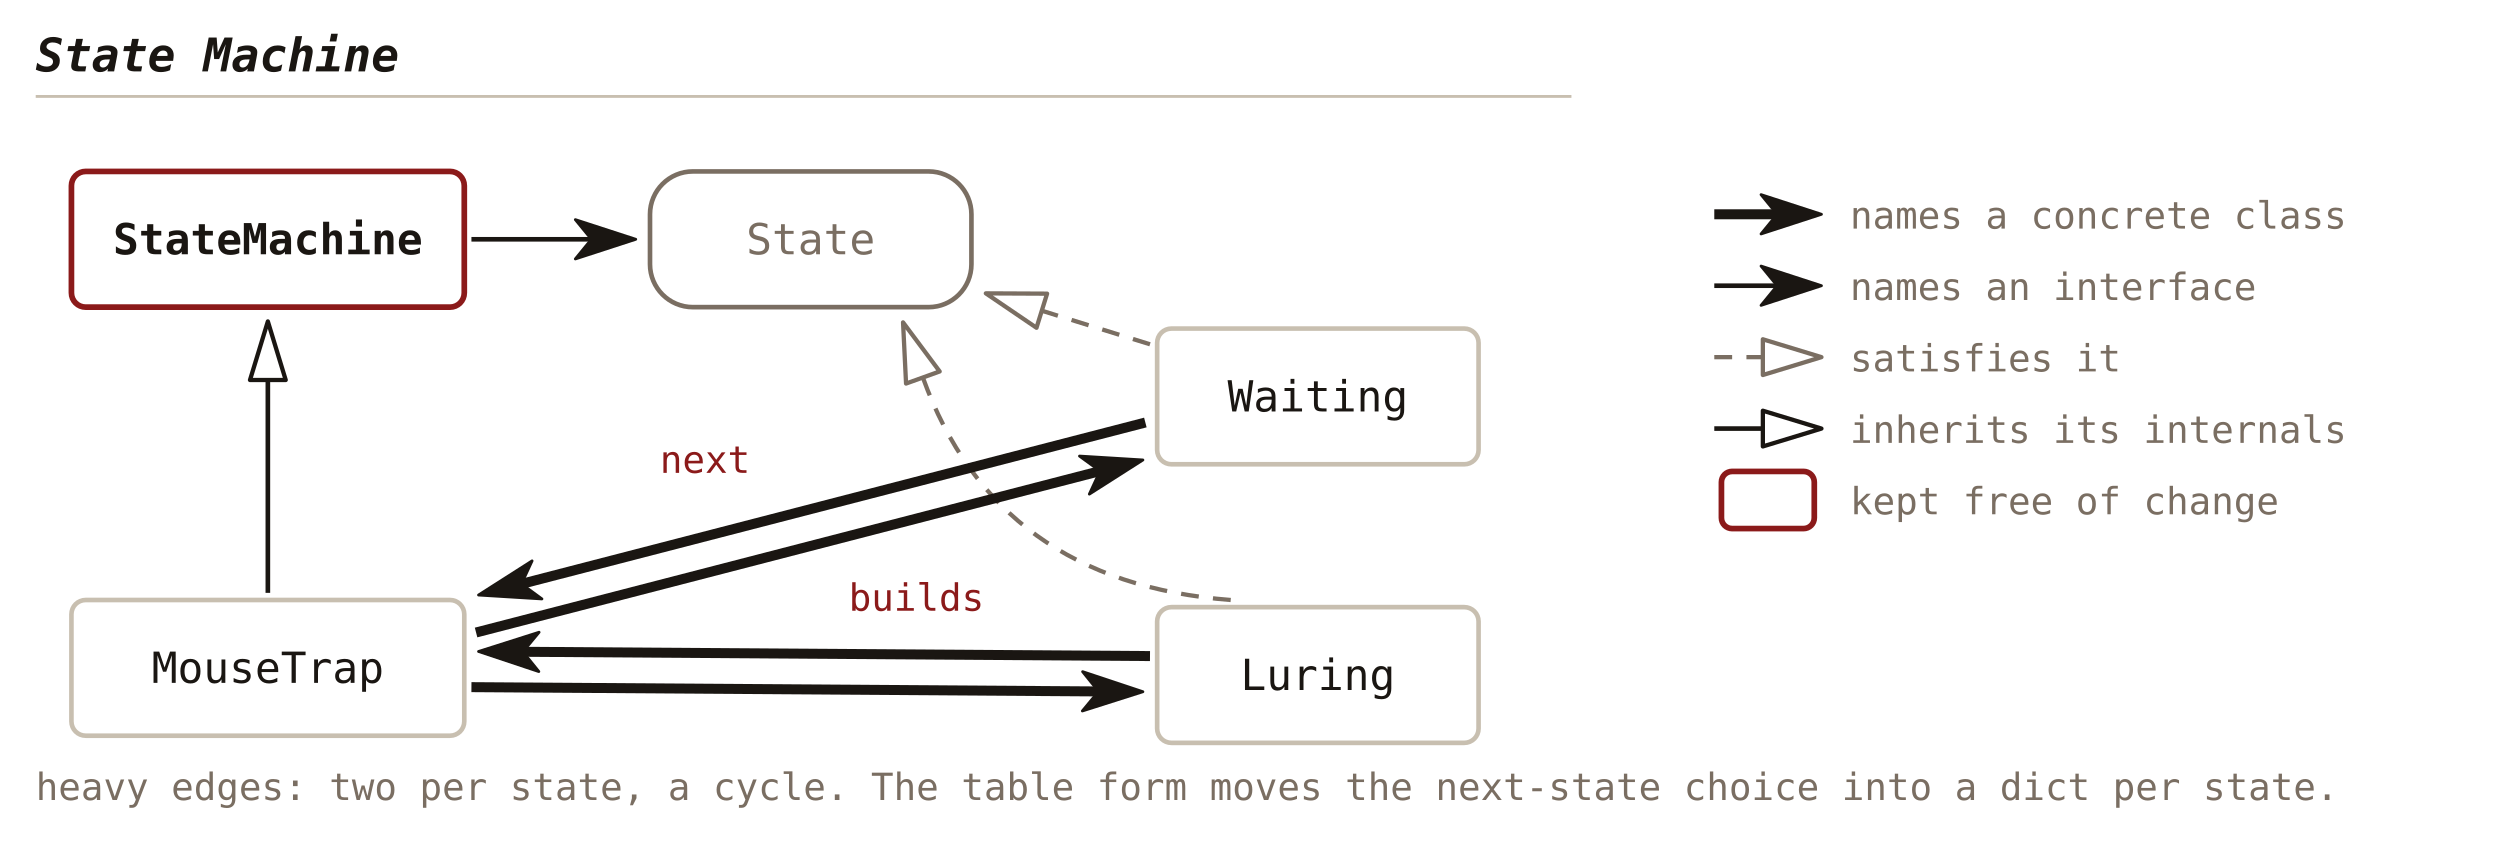
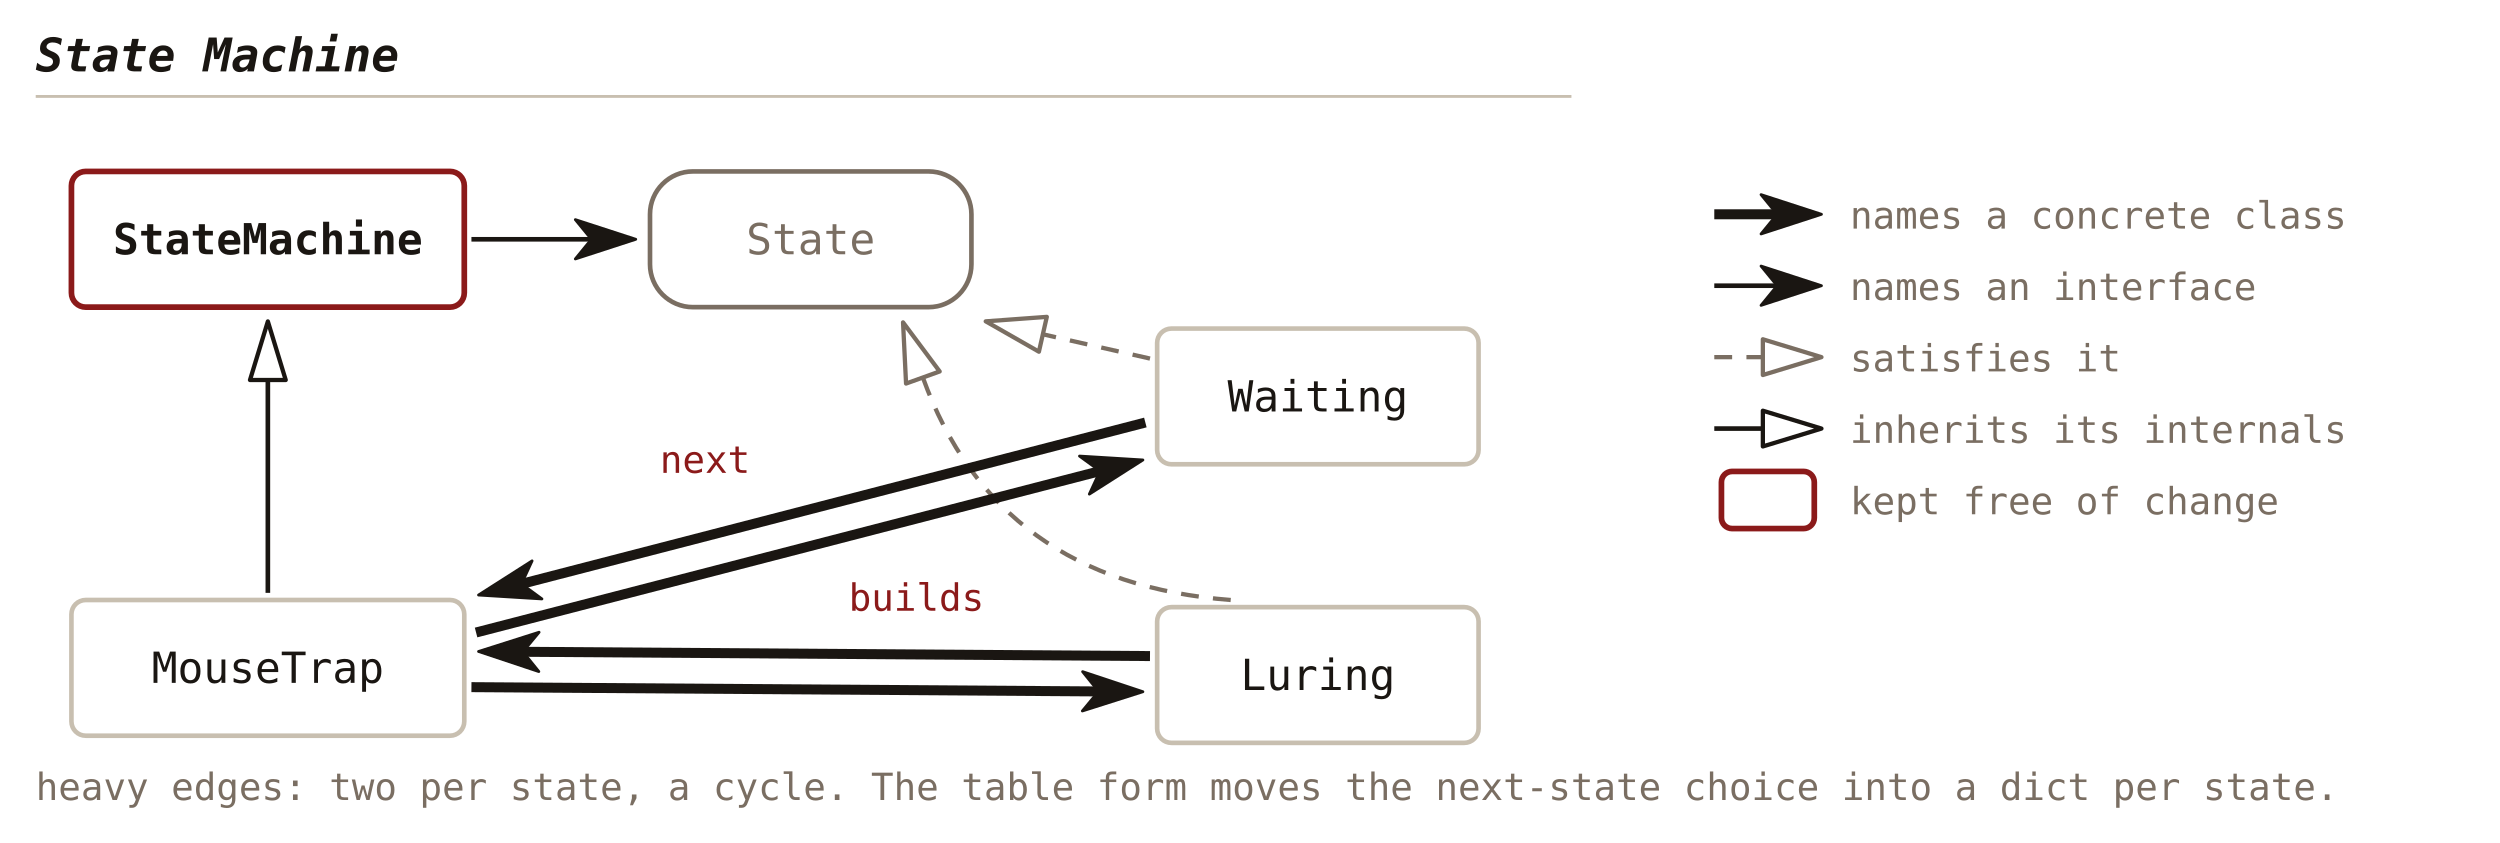
<svg xmlns="http://www.w3.org/2000/svg" viewBox="0 0 700 236" font-family="'JetBrains Mono', Consolas, monospace">
  <defs>
    <marker id="c31-solid" viewBox="0 0 18 12" refX="5" refY="6" markerWidth="18" markerHeight="12" orient="auto" markerUnits="userSpaceOnUse">
      <path d="M0.5,0.5 L17.4,6 L0.5,11.5 L5,6 Z" fill="#1a1612" stroke="#1a1612" stroke-width="0.8" stroke-linejoin="round" />
    </marker>
    <marker id="c31-hollow" viewBox="0 0 18 12" refX="1" refY="6" markerWidth="18" markerHeight="12" orient="auto" markerUnits="userSpaceOnUse">
      <path d="M1,1 L17.4,6 L1,11 Z" fill="none" stroke="#1a1612" stroke-width="1.2" stroke-linejoin="round" />
    </marker>
    <marker id="c31-hollow-muted" viewBox="0 0 18 12" refX="1" refY="6" markerWidth="18" markerHeight="12" orient="auto" markerUnits="userSpaceOnUse">
      <path d="M1,1 L17.4,6 L1,11 Z" fill="none" stroke="#7a6e62" stroke-width="1.2" stroke-linejoin="round" />
    </marker>
  </defs>
  <text x="10" y="20" font-size="13" font-weight="bold" font-style="italic" fill="#1a1612" text-anchor="start">State Machine</text>
  <line x1="10" y1="27" x2="440" y2="27" stroke="#c8bfb0" stroke-width="0.8" />
  <rect x="20" y="48" width="110" height="38" fill="none" stroke="#8b1a1a" stroke-width="1.6" rx="4" />
  <text x="75.0" y="71.2" font-size="12" font-weight="bold" fill="#1a1612" text-anchor="middle">StateMachine</text>
  <rect x="182" y="48" width="90" height="38" fill="none" stroke="#7a6e62" stroke-width="1.3" rx="12" />
  <text x="227.0" y="71.2" font-size="12" fill="#7a6e62" text-anchor="middle">State</text>
  <rect x="20" y="168" width="110" height="38" fill="none" stroke="#c8bfb0" stroke-width="1.3" rx="4" />
  <text x="75.0" y="191.2" font-size="12" fill="#1a1612" text-anchor="middle">MouseTrap</text>
  <rect x="324" y="92" width="90" height="38" fill="none" stroke="#c8bfb0" stroke-width="1.3" rx="4" />
  <text x="369.0" y="115.2" font-size="12" fill="#1a1612" text-anchor="middle">Waiting</text>
  <rect x="324" y="170" width="90" height="38" fill="none" stroke="#c8bfb0" stroke-width="1.3" rx="4" />
  <text x="369.0" y="193.2" font-size="12" fill="#1a1612" text-anchor="middle">Luring</text>
  <line x1="132.0" y1="67.0" x2="165.6" y2="67.0" stroke="#1a1612" stroke-width="1.3" marker-end="url(#c31-solid)" />
  <line x1="75.0" y1="166.0" x2="75.0" y2="106.4" stroke="#1a1612" stroke-width="1.3" marker-end="url(#c31-hollow)" />
-   <line x1="322.0" y1="96.4" x2="291.7" y2="87.0" stroke="#7a6e62" stroke-width="1.2" stroke-dasharray="5,4" marker-end="url(#c31-hollow-muted)" />
+   <line x1="322.0" y1="100.4" x2="292.0" y2="93.6" stroke="#7a6e62" stroke-width="1.2" stroke-dasharray="5,4" marker-end="url(#c31-hollow-muted)" />
  <path d="M344.6,168.0 Q279.0,163.0 258.4,105.7" fill="none" stroke="#7a6e62" stroke-width="1.2" stroke-dasharray="5,4" marker-end="url(#c31-hollow-muted)" />
  <line x1="320.7" y1="118.3" x2="146.0" y2="163.5" stroke="#1a1612" stroke-width="2.8" marker-end="url(#c31-solid)" />
  <text x="197.4" y="132.4" font-size="10.5" fill="#8b1a1a" text-anchor="middle">next</text>
  <line x1="133.3" y1="177.1" x2="308.0" y2="131.9" stroke="#1a1612" stroke-width="2.8" marker-end="url(#c31-solid)" />
  <text x="256.6" y="171.0" font-size="10.5" fill="#8b1a1a" text-anchor="middle">builds</text>
  <line x1="322.0" y1="183.7" x2="146.4" y2="182.5" stroke="#1a1612" stroke-width="2.8" marker-end="url(#c31-solid)" />
  <line x1="132.0" y1="192.4" x2="307.6" y2="193.6" stroke="#1a1612" stroke-width="2.8" marker-end="url(#c31-solid)" />
  <text x="10" y="224" font-size="10.5" fill="#7a6e62" text-anchor="start">heavy edges: two per state, a cycle. The table form moves the next-state choice into a dict per state.</text>
  <line x1="480" y1="60" x2="497.6" y2="60" stroke="#1a1612" stroke-width="2.8" marker-end="url(#c31-solid)" />
  <text x="518" y="64" font-size="10.5" fill="#7a6e62" text-anchor="start">names a concrete class</text>
  <line x1="480" y1="80" x2="497.6" y2="80" stroke="#1a1612" stroke-width="1.3" marker-end="url(#c31-solid)" />
  <text x="518" y="84" font-size="10.5" fill="#7a6e62" text-anchor="start">names an interface</text>
  <line x1="480" y1="100" x2="493.6" y2="100" stroke="#7a6e62" stroke-width="1.2" stroke-dasharray="5,4" marker-end="url(#c31-hollow-muted)" />
  <text x="518" y="104" font-size="10.5" fill="#7a6e62" text-anchor="start">satisfies it</text>
  <line x1="480" y1="120" x2="493.6" y2="120" stroke="#1a1612" stroke-width="1.3" marker-end="url(#c31-hollow)" />
  <text x="518" y="124" font-size="10.5" fill="#7a6e62" text-anchor="start">inherits its internals</text>
  <rect x="482" y="132" width="26" height="16" fill="none" stroke="#8b1a1a" stroke-width="1.6" rx="3" />
  <text x="518" y="144" font-size="10.5" fill="#7a6e62" text-anchor="start">kept free of change</text>
</svg>
